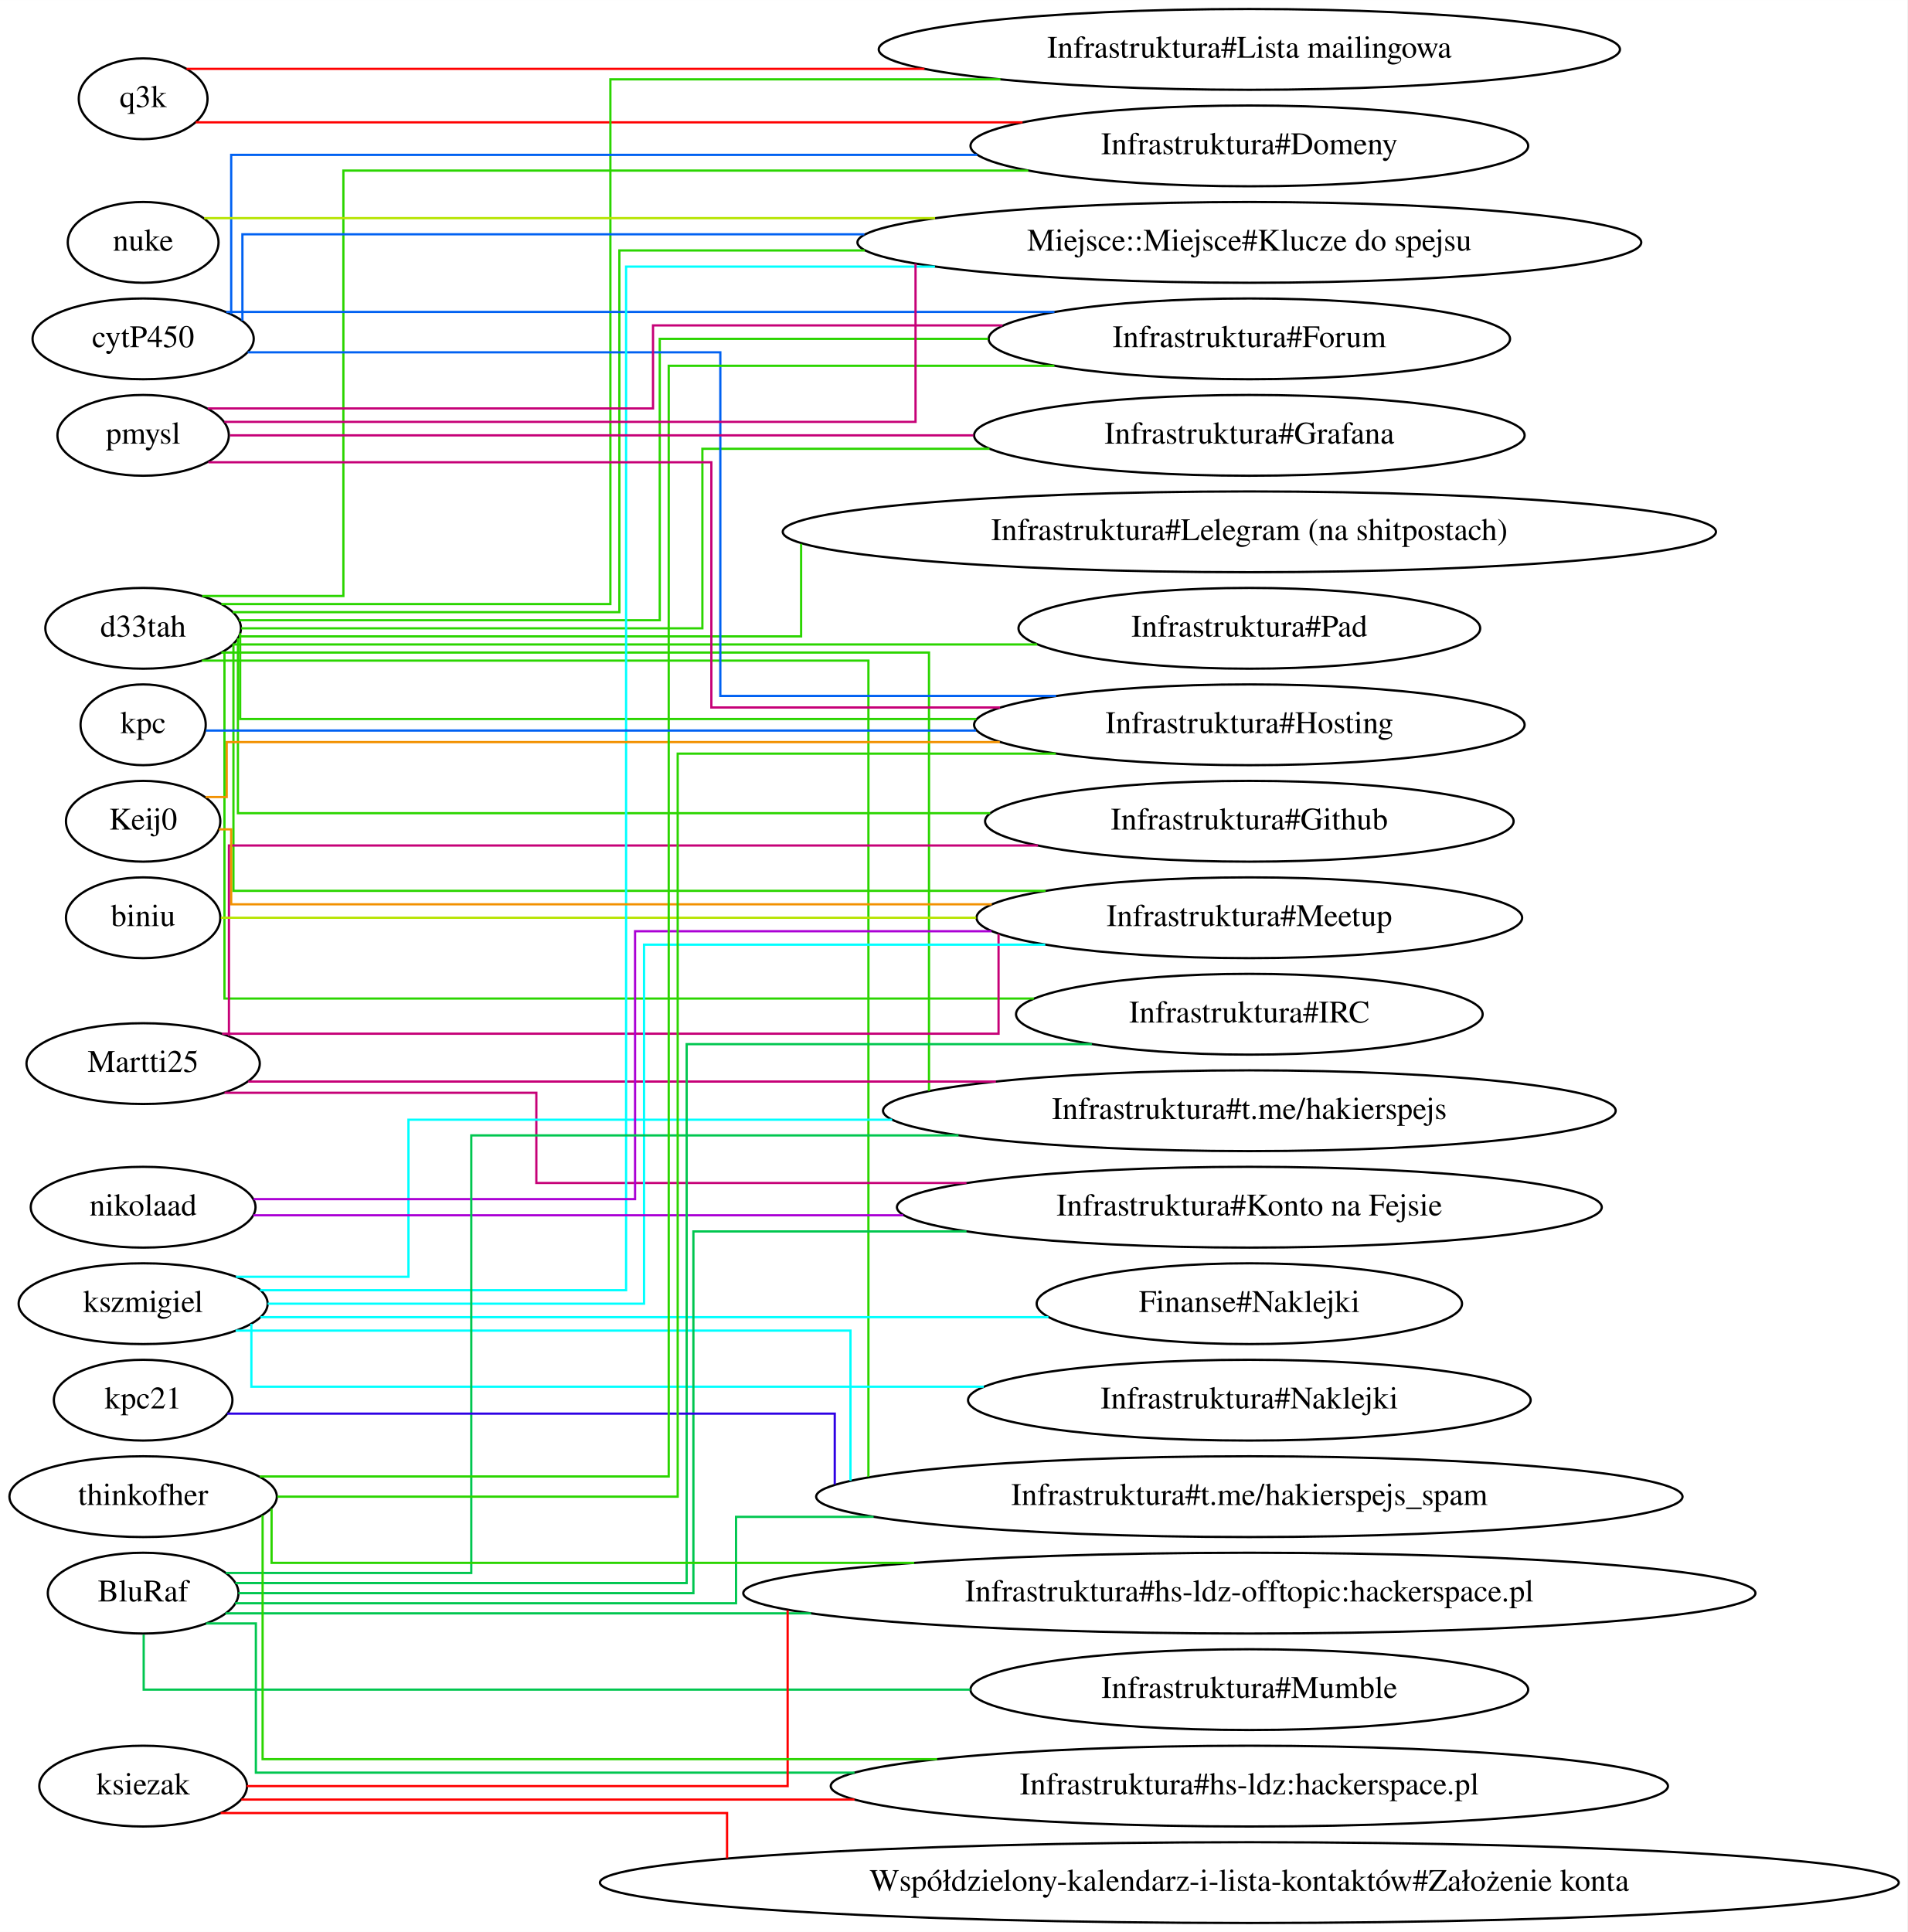
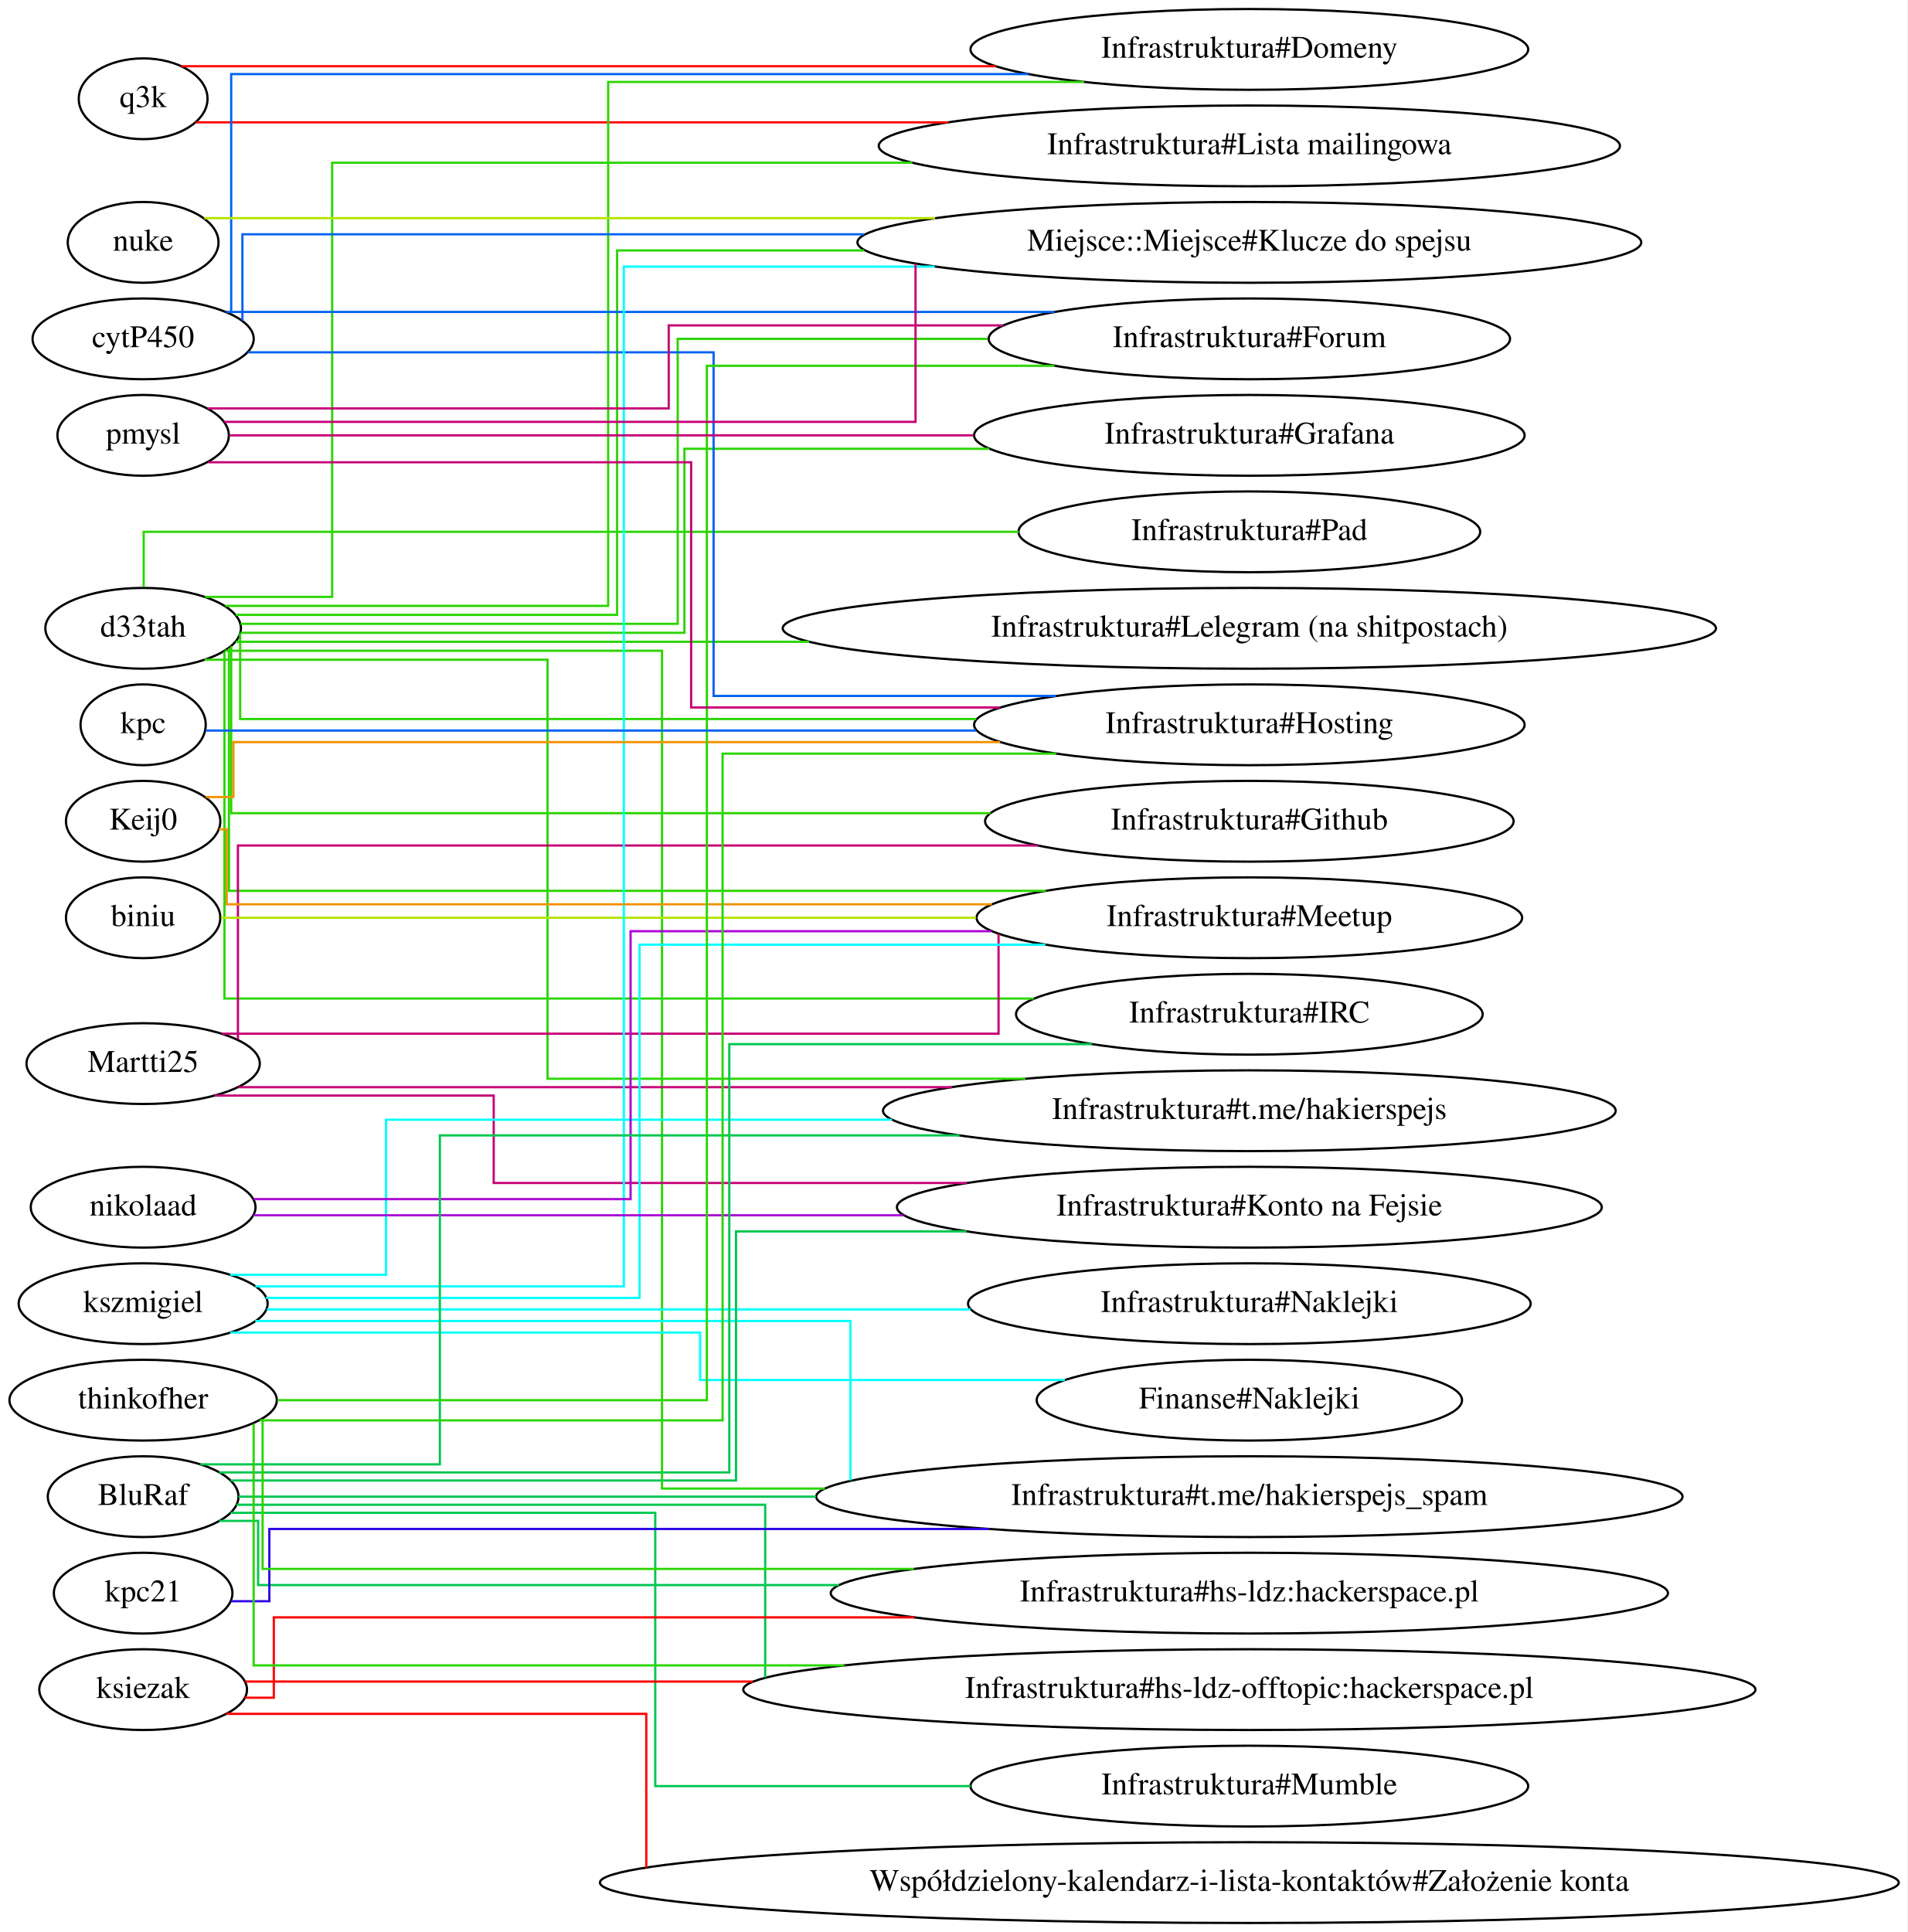
<svg xmlns="http://www.w3.org/2000/svg" width="850pt" height="861pt" viewBox="0.00 0.00 850.04 861.00">
  <g id="graph0" class="graph" transform="scale(1 1) rotate(0) translate(4 857)">
    <polygon fill="#ffffff" stroke="transparent" points="-4,4 -4,-857 846.038,-857 846.038,4 -4,4" />
    <g id="node1" class="node">
      <ellipse fill="none" stroke="#000000" cx="59.795" cy="-813" rx="28.695" ry="18" />
      <text text-anchor="middle" x="59.795" y="-809.3" font-family="Times,serif" font-size="14.00" fill="#000000">q3k</text>
    </g>
    <g id="node2" class="node">
-       <ellipse fill="none" stroke="#000000" cx="552.814" cy="-835" rx="165.171" ry="18" />
-       <text text-anchor="middle" x="552.814" y="-831.3" font-family="Times,serif" font-size="14.00" fill="#000000">Infrastruktura#Lista mailingowa</text>
+       <ellipse fill="none" stroke="#000000" cx="552.814" cy="-835" rx="124.278" ry="18" />
+       <text text-anchor="middle" x="552.814" y="-831.3" font-family="Times,serif" font-size="14.00" fill="#000000">Infrastruktura#Domeny</text>
    </g>
    <g id="edge1" class="edge">
-       <path fill="none" stroke="#ff0000" d="M79.122,-826.333C133.154,-826.333 289.575,-826.333 408.012,-826.333" />
+       <path fill="none" stroke="#ff0000" d="M76.766,-827.5C133.192,-827.5 317.839,-827.5 439.891,-827.5" />
    </g>
    <g id="node3" class="node">
-       <ellipse fill="none" stroke="#000000" cx="552.814" cy="-792" rx="124.278" ry="18" />
-       <text text-anchor="middle" x="552.814" y="-788.3" font-family="Times,serif" font-size="14.00" fill="#000000">Infrastruktura#Domeny</text>
+       <ellipse fill="none" stroke="#000000" cx="552.814" cy="-792" rx="165.171" ry="18" />
+       <text text-anchor="middle" x="552.814" y="-788.3" font-family="Times,serif" font-size="14.00" fill="#000000">Infrastruktura#Lista mailingowa</text>
    </g>
    <g id="edge2" class="edge">
-       <path fill="none" stroke="#ff0000" d="M83.242,-802.5C148.354,-802.5 334.301,-802.5 451.726,-802.5" />
+       <path fill="none" stroke="#ff0000" d="M83.242,-802.5C142.518,-802.5 301.936,-802.5 418.633,-802.5" />
    </g>
    <g id="node4" class="node">
      <ellipse fill="none" stroke="#000000" cx="59.795" cy="-577" rx="43.592" ry="18" />
      <text text-anchor="middle" x="59.795" y="-573.3" font-family="Times,serif" font-size="14.00" fill="#000000">d33tah</text>
    </g>
    <g id="edge8" class="edge">
-       <path fill="none" stroke="#2bd500" d="M94.65,-587.8C153.932,-587.8 268.038,-587.8 268.038,-587.8 268.038,-587.8 268.038,-821.667 268.038,-821.667 268.038,-821.667 361.936,-821.667 441.897,-821.667" />
+       <path fill="none" stroke="#2bd500" d="M96.369,-587C155.864,-587 267.038,-587 267.038,-587 267.038,-587 267.038,-820.5 267.038,-820.5 267.038,-820.5 394.546,-820.5 479.219,-820.5" />
+     </g>
+     <g id="edge13" class="edge">
+       <path fill="none" stroke="#2bd500" d="M87.379,-591C111.948,-591 144.038,-591 144.038,-591 144.038,-591 144.038,-784.5 144.038,-784.5 144.038,-784.5 286.022,-784.5 402.632,-784.5" />
+     </g>
+     <g id="node5" class="node">
+       <ellipse fill="none" stroke="#000000" cx="552.814" cy="-663" rx="122.678" ry="18" />
+       <text text-anchor="middle" x="552.814" y="-659.3" font-family="Times,serif" font-size="14.00" fill="#000000">Infrastruktura#Grafana</text>
+     </g>
+     <g id="edge3" class="edge">
+       <path fill="none" stroke="#2bd500" d="M103.203,-575C172.658,-575 301.038,-575 301.038,-575 301.038,-575 301.038,-657 301.038,-657 301.038,-657 370.796,-657 436.875,-657" />
+     </g>
+     <g id="node6" class="node">
+       <ellipse fill="none" stroke="#000000" cx="552.814" cy="-448" rx="121.578" ry="18" />
+       <text text-anchor="middle" x="552.814" y="-444.3" font-family="Times,serif" font-size="14.00" fill="#000000">Infrastruktura#Meetup</text>
    </g>
    <g id="edge4" class="edge">
-       <path fill="none" stroke="#2bd500" d="M86.088,-591.4C112.412,-591.4 149.038,-591.4 149.038,-591.4 149.038,-591.4 149.038,-781 149.038,-781 149.038,-781 334.769,-781 454.297,-781" />
-     </g>
-     <g id="node5" class="node">
+       <path fill="none" stroke="#2bd500" d="M98.038,-568.206C98.038,-540.996 98.038,-460 98.038,-460 98.038,-460 329.478,-460 462.149,-460" />
+     </g>
+     <g id="node7" class="node">
+       <ellipse fill="none" stroke="#000000" cx="552.814" cy="-620" rx="102.882" ry="18" />
+       <text text-anchor="middle" x="552.814" y="-616.3" font-family="Times,serif" font-size="14.00" fill="#000000">Infrastruktura#Pad</text>
+     </g>
+     <g id="edge5" class="edge">
+       <path fill="none" stroke="#2bd500" d="M60.038,-595.485C60.038,-607.14 60.038,-620 60.038,-620 60.038,-620 305.693,-620 450.112,-620" />
+     </g>
+     <g id="node8" class="node">
+       <ellipse fill="none" stroke="#000000" cx="552.814" cy="-706" rx="116.18" ry="18" />
+       <text text-anchor="middle" x="552.814" y="-702.3" font-family="Times,serif" font-size="14.00" fill="#000000">Infrastruktura#Forum</text>
+     </g>
+     <g id="edge6" class="edge">
+       <path fill="none" stroke="#2bd500" d="M103.215,-579C171.933,-579 298.038,-579 298.038,-579 298.038,-579 298.038,-706 298.038,-706 298.038,-706 369.152,-706 436.237,-706" />
+     </g>
+     <g id="node9" class="node">
+       <ellipse fill="none" stroke="#000000" cx="552.814" cy="-362" rx="163.271" ry="18" />
+       <text text-anchor="middle" x="552.814" y="-358.3" font-family="Times,serif" font-size="14.00" fill="#000000">Infrastruktura#t.me/hakierspejs</text>
+     </g>
+     <g id="edge7" class="edge">
+       <path fill="none" stroke="#2bd500" d="M87.17,-563C137.592,-563 240.038,-563 240.038,-563 240.038,-563 240.038,-376.25 240.038,-376.25 240.038,-376.25 361.454,-376.25 452.99,-376.25" />
+     </g>
+     <g id="node10" class="node">
+       <ellipse fill="none" stroke="#000000" cx="552.814" cy="-577" rx="207.963" ry="18" />
+       <text text-anchor="middle" x="552.814" y="-573.3" font-family="Times,serif" font-size="14.00" fill="#000000">Infrastruktura#Lelegram (na shitpostach)</text>
+     </g>
+     <g id="edge9" class="edge">
+       <path fill="none" stroke="#2bd500" d="M100.981,-571C157.276,-571 262.067,-571 356.566,-571" />
+     </g>
+     <g id="node11" class="node">
      <ellipse fill="none" stroke="#000000" cx="552.814" cy="-749" rx="174.669" ry="18" />
      <text text-anchor="middle" x="552.814" y="-745.3" font-family="Times,serif" font-size="14.00" fill="#000000">Miejsce::Miejsce#Klucze do spejsu</text>
    </g>
-     <g id="edge3" class="edge">
-       <path fill="none" stroke="#2bd500" d="M99.716,-584.2C161.198,-584.2 272.038,-584.2 272.038,-584.2 272.038,-584.2 272.038,-745.4 272.038,-745.4 272.038,-745.4 322.94,-745.4 381.397,-745.4" />
-     </g>
-     <g id="node6" class="node">
-       <ellipse fill="none" stroke="#000000" cx="552.814" cy="-620" rx="207.963" ry="18" />
-       <text text-anchor="middle" x="552.814" y="-616.3" font-family="Times,serif" font-size="14.00" fill="#000000">Infrastruktura#Lelegram (na shitpostach)</text>
-     </g>
-     <g id="edge5" class="edge">
-       <path fill="none" stroke="#2bd500" d="M102.749,-573.4C184.2,-573.4 353.038,-573.4 353.038,-573.4 353.038,-573.4 353.038,-602.414 353.038,-614.654" />
-     </g>
-     <g id="node7" class="node">
+     <g id="edge10" class="edge">
+       <path fill="none" stroke="#2bd500" d="M101.026,-583C162.502,-583 271.038,-583 271.038,-583 271.038,-583 271.038,-745.4 271.038,-745.4 271.038,-745.4 322.356,-745.4 381.19,-745.4" />
+     </g>
+     <g id="node12" class="node">
      <ellipse fill="none" stroke="#000000" cx="552.814" cy="-491" rx="117.779" ry="18" />
      <text text-anchor="middle" x="552.814" y="-487.3" font-family="Times,serif" font-size="14.00" fill="#000000">Infrastruktura#Github</text>
    </g>
-     <g id="edge6" class="edge">
-       <path fill="none" stroke="#2bd500" d="M102.038,-572.57C102.038,-555.455 102.038,-494.6 102.038,-494.6 102.038,-494.6 303.755,-494.6 437.313,-494.6" />
-     </g>
-     <g id="node8" class="node">
-       <ellipse fill="none" stroke="#000000" cx="552.814" cy="-534" rx="122.678" ry="18" />
-       <text text-anchor="middle" x="552.814" y="-530.3" font-family="Times,serif" font-size="14.00" fill="#000000">Infrastruktura#Hosting</text>
-     </g>
-     <g id="edge7" class="edge">
-       <path fill="none" stroke="#2bd500" d="M103.038,-574.826C103.038,-566.429 103.038,-536.571 103.038,-536.571 103.038,-536.571 297.895,-536.571 431.098,-536.571" />
-     </g>
-     <g id="node9" class="node">
-       <ellipse fill="none" stroke="#000000" cx="552.814" cy="-577" rx="102.882" ry="18" />
-       <text text-anchor="middle" x="552.814" y="-573.3" font-family="Times,serif" font-size="14.00" fill="#000000">Infrastruktura#Pad</text>
-     </g>
-     <g id="edge9" class="edge">
-       <path fill="none" stroke="#2bd500" d="M99.723,-569.8C177.206,-569.8 349.847,-569.8 458.24,-569.8" />
-     </g>
-     <g id="node10" class="node">
-       <ellipse fill="none" stroke="#000000" cx="552.814" cy="-405" rx="103.981" ry="18" />
-       <text text-anchor="middle" x="552.814" y="-401.3" font-family="Times,serif" font-size="14.00" fill="#000000">Infrastruktura#IRC</text>
-     </g>
-     <g id="edge10" class="edge">
-       <path fill="none" stroke="#2bd500" d="M96.038,-566.678C96.038,-530.556 96.038,-412 96.038,-412 96.038,-412 322.803,-412 456.78,-412" />
-     </g>
-     <g id="node11" class="node">
-       <ellipse fill="none" stroke="#000000" cx="552.814" cy="-706" rx="116.18" ry="18" />
-       <text text-anchor="middle" x="552.814" y="-702.3" font-family="Times,serif" font-size="14.00" fill="#000000">Infrastruktura#Forum</text>
-     </g>
    <g id="edge11" class="edge">
-       <path fill="none" stroke="#2bd500" d="M102.562,-580.6C169.147,-580.6 290.038,-580.6 290.038,-580.6 290.038,-580.6 290.038,-706 290.038,-706 290.038,-706 366.121,-706 436.409,-706" />
-     </g>
-     <g id="node12" class="node">
-       <ellipse fill="none" stroke="#000000" cx="552.814" cy="-362" rx="163.271" ry="18" />
-       <text text-anchor="middle" x="552.814" y="-358.3" font-family="Times,serif" font-size="14.00" fill="#000000">Infrastruktura#t.me/hakierspejs</text>
-     </g>
-     <g id="edge12" class="edge">
-       <path fill="none" stroke="#2bd500" d="M94.658,-566.2C183.248,-566.2 410.038,-566.2 410.038,-566.2 410.038,-566.2 410.038,-409.859 410.038,-370.774" />
+       <path fill="none" stroke="#2bd500" d="M99.038,-569.099C99.038,-548.475 99.038,-494.6 99.038,-494.6 99.038,-494.6 302.987,-494.6 437.427,-494.6" />
    </g>
    <g id="node13" class="node">
      <ellipse fill="none" stroke="#000000" cx="552.814" cy="-190" rx="193.066" ry="18" />
      <text text-anchor="middle" x="552.814" y="-186.3" font-family="Times,serif" font-size="14.00" fill="#000000">Infrastruktura#t.me/hakierspejs_spam</text>
    </g>
-     <g id="edge13" class="edge">
-       <path fill="none" stroke="#2bd500" d="M85.973,-562.6C162.926,-562.6 383.038,-562.6 383.038,-562.6 383.038,-562.6 383.038,-255.267 383.038,-198.843" />
+     <g id="edge12" class="edge">
+       <path fill="none" stroke="#2bd500" d="M96.181,-567C161.302,-567 291.038,-567 291.038,-567 291.038,-567 291.038,-193.6 291.038,-193.6 291.038,-193.6 322.5,-193.6 363.61,-193.6" />
    </g>
    <g id="node14" class="node">
-       <ellipse fill="none" stroke="#000000" cx="552.814" cy="-448" rx="121.578" ry="18" />
-       <text text-anchor="middle" x="552.814" y="-444.3" font-family="Times,serif" font-size="14.00" fill="#000000">Infrastruktura#Meetup</text>
+       <ellipse fill="none" stroke="#000000" cx="552.814" cy="-534" rx="122.678" ry="18" />
+       <text text-anchor="middle" x="552.814" y="-530.3" font-family="Times,serif" font-size="14.00" fill="#000000">Infrastruktura#Hosting</text>
    </g>
    <g id="edge14" class="edge">
-       <path fill="none" stroke="#2bd500" d="M100.038,-570.032C100.038,-544.844 100.038,-460 100.038,-460 100.038,-460 329.829,-460 462.004,-460" />
+       <path fill="none" stroke="#2bd500" d="M103.038,-574.826C103.038,-566.429 103.038,-536.571 103.038,-536.571 103.038,-536.571 297.895,-536.571 431.098,-536.571" />
    </g>
    <g id="node15" class="node">
-       <ellipse fill="none" stroke="#000000" cx="552.814" cy="-663" rx="122.678" ry="18" />
-       <text text-anchor="middle" x="552.814" y="-659.3" font-family="Times,serif" font-size="14.00" fill="#000000">Infrastruktura#Grafana</text>
+       <ellipse fill="none" stroke="#000000" cx="552.814" cy="-405" rx="103.981" ry="18" />
+       <text text-anchor="middle" x="552.814" y="-401.3" font-family="Times,serif" font-size="14.00" fill="#000000">Infrastruktura#IRC</text>
    </g>
    <g id="edge15" class="edge">
-       <path fill="none" stroke="#2bd500" d="M103.495,-577C174.977,-577 309.038,-577 309.038,-577 309.038,-577 309.038,-657 309.038,-657 309.038,-657 374.096,-657 436.994,-657" />
+       <path fill="none" stroke="#2bd500" d="M96.038,-566.678C96.038,-530.556 96.038,-412 96.038,-412 96.038,-412 322.803,-412 456.78,-412" />
    </g>
    <g id="node16" class="node">
      <ellipse fill="none" stroke="#000000" cx="59.795" cy="-706" rx="49.291" ry="18" />
      <text text-anchor="middle" x="59.795" y="-702.3" font-family="Times,serif" font-size="14.00" fill="#000000">cytP450</text>
    </g>
    <g id="edge17" class="edge">
-       <path fill="none" stroke="#0061f2" d="M99.038,-717.059C99.038,-739.441 99.038,-788 99.038,-788 99.038,-788 297.089,-788 431.508,-788" />
+       <path fill="none" stroke="#0061f2" d="M99.038,-717.314C99.038,-746.849 99.038,-824 99.038,-824 99.038,-824 320.892,-824 454.351,-824" />
    </g>
    <g id="edge16" class="edge">
+       <path fill="none" stroke="#0061f2" d="M96.851,-718C174.67,-718 356.895,-718 465.955,-718" />
+     </g>
+     <g id="edge18" class="edge">
      <path fill="none" stroke="#0061f2" d="M104.038,-714.117C104.038,-727.468 104.038,-752.6 104.038,-752.6 104.038,-752.6 254.539,-752.6 381.23,-752.6" />
    </g>
    <g id="edge19" class="edge">
-       <path fill="none" stroke="#0061f2" d="M106.379,-700C180.51,-700 317.038,-700 317.038,-700 317.038,-700 317.038,-546.857 317.038,-546.857 317.038,-546.857 399.34,-546.857 466.692,-546.857" />
-     </g>
-     <g id="edge18" class="edge">
-       <path fill="none" stroke="#0061f2" d="M96.851,-718C174.67,-718 356.895,-718 465.955,-718" />
+       <path fill="none" stroke="#0061f2" d="M106.427,-700C179.825,-700 314.038,-700 314.038,-700 314.038,-700 314.038,-546.857 314.038,-546.857 314.038,-546.857 398.216,-546.857 466.61,-546.857" />
    </g>
    <g id="node17" class="node">
      <ellipse fill="none" stroke="#000000" cx="59.795" cy="-383" rx="51.991" ry="18" />
      <text text-anchor="middle" x="59.795" y="-379.3" font-family="Times,serif" font-size="14.00" fill="#000000">Martti25</text>
    </g>
-     <g id="edge23" class="edge">
-       <path fill="none" stroke="#c60077" d="M98.038,-395.31C98.038,-421.466 98.038,-480.2 98.038,-480.2 98.038,-480.2 325.377,-480.2 458.584,-480.2" />
-     </g>
-     <g id="edge20" class="edge">
-       <path fill="none" stroke="#c60077" d="M106.621,-375C182.516,-375 334.497,-375 439.856,-375" />
-     </g>
    <g id="edge21" class="edge">
      <path fill="none" stroke="#c60077" d="M94.978,-396.333C189.358,-396.333 441.038,-396.333 441.038,-396.333 441.038,-396.333 441.038,-426.619 441.038,-440.816" />
+     </g>
+     <g id="edge20" class="edge">
+       <path fill="none" stroke="#c60077" d="M102.256,-372.5C172.152,-372.5 314.258,-372.5 420.287,-372.5" />
+     </g>
+     <g id="edge22" class="edge">
+       <path fill="none" stroke="#c60077" d="M102.038,-393.774C102.038,-419.081 102.038,-480.2 102.038,-480.2 102.038,-480.2 326.445,-480.2 458.591,-480.2" />
    </g>
    <g id="node18" class="node">
      <ellipse fill="none" stroke="#000000" cx="552.814" cy="-319" rx="157.072" ry="18" />
      <text text-anchor="middle" x="552.814" y="-315.3" font-family="Times,serif" font-size="14.00" fill="#000000">Infrastruktura#Konto na Fejsie</text>
    </g>
-     <g id="edge22" class="edge">
-       <path fill="none" stroke="#c60077" d="M96.105,-370C147.435,-370 235.038,-370 235.038,-370 235.038,-370 235.038,-329.8 235.038,-329.8 235.038,-329.8 338.043,-329.8 426.764,-329.8" />
+     <g id="edge23" class="edge">
+       <path fill="none" stroke="#c60077" d="M91.79,-368.75C137.501,-368.75 216.038,-368.75 216.038,-368.75 216.038,-368.75 216.038,-329.8 216.038,-329.8 216.038,-329.8 331.276,-329.8 426.932,-329.8" />
    </g>
    <g id="node19" class="node">
      <ellipse fill="none" stroke="#000000" cx="59.795" cy="-448" rx="34.394" ry="18" />
      <text text-anchor="middle" x="59.795" y="-444.3" font-family="Times,serif" font-size="14.00" fill="#000000">biniu</text>
    </g>
    <g id="edge24" class="edge">
      <path fill="none" stroke="#b6e400" d="M94.463,-448C163.286,-448 320.086,-448 431.067,-448" />
    </g>
    <g id="node20" class="node">
      <ellipse fill="none" stroke="#000000" cx="59.795" cy="-276" rx="55.491" ry="18" />
      <text text-anchor="middle" x="59.795" y="-272.3" font-family="Times,serif" font-size="14.00" fill="#000000">kszmigiel</text>
    </g>
    <g id="edge25" class="edge">
-       <path fill="none" stroke="#00ffff" d="M111.899,-282C175.601,-282 275.038,-282 275.038,-282 275.038,-282 275.038,-738.2 275.038,-738.2 275.038,-738.2 343.671,-738.2 412.705,-738.2" />
+       <path fill="none" stroke="#00ffff" d="M114.484,-278.571C180.001,-278.571 281.038,-278.571 281.038,-278.571 281.038,-278.571 281.038,-436 281.038,-436 281.038,-436 382.931,-436 461.938,-436" />
+     </g>
+     <g id="edge26" class="edge">
+       <path fill="none" stroke="#00ffff" d="M98.567,-288.857C129.627,-288.857 168.038,-288.857 168.038,-288.857 168.038,-288.857 168.038,-358 168.038,-358 168.038,-358 287.679,-358 393.533,-358" />
+     </g>
+     <g id="edge27" class="edge">
+       <path fill="none" stroke="#00ffff" d="M109.755,-283.714C173.062,-283.714 274.038,-283.714 274.038,-283.714 274.038,-283.714 274.038,-738.2 274.038,-738.2 274.038,-738.2 343.189,-738.2 412.609,-738.2" />
    </g>
    <g id="edge28" class="edge">
-       <path fill="none" stroke="#00ffff" d="M101.15,-288C135.249,-288 178.038,-288 178.038,-288 178.038,-288 178.038,-358 178.038,-358 178.038,-358 291.529,-358 393.603,-358" />
+       <path fill="none" stroke="#00ffff" d="M109.746,-268.286C198.636,-268.286 375.038,-268.286 375.038,-268.286 375.038,-268.286 375.038,-216.605 375.038,-197.225" />
+     </g>
+     <g id="node21" class="node">
+       <ellipse fill="none" stroke="#000000" cx="552.814" cy="-276" rx="125.378" ry="18" />
+       <text text-anchor="middle" x="552.814" y="-272.3" font-family="Times,serif" font-size="14.00" fill="#000000">Infrastruktura#Naklejki</text>
    </g>
    <g id="edge29" class="edge">
-       <path fill="none" stroke="#00ffff" d="M101.007,-264C186.458,-264 375.038,-264 375.038,-264 375.038,-264 375.038,-215.617 375.038,-197.095" />
+       <path fill="none" stroke="#00ffff" d="M114.915,-273.429C190.297,-273.429 327.681,-273.429 428.529,-273.429" />
+     </g>
+     <g id="node22" class="node">
+       <ellipse fill="none" stroke="#000000" cx="552.814" cy="-233" rx="94.783" ry="18" />
+       <text text-anchor="middle" x="552.814" y="-229.3" font-family="Times,serif" font-size="14.00" fill="#000000">Finanse#Naklejki</text>
    </g>
    <g id="edge30" class="edge">
-       <path fill="none" stroke="#00ffff" d="M115.265,-276C181.382,-276 283.038,-276 283.038,-276 283.038,-276 283.038,-436 283.038,-436 283.038,-436 383.537,-436 461.856,-436" />
-     </g>
-     <g id="node21" class="node">
-       <ellipse fill="none" stroke="#000000" cx="552.814" cy="-276" rx="94.783" ry="18" />
-       <text text-anchor="middle" x="552.814" y="-272.3" font-family="Times,serif" font-size="14.00" fill="#000000">Finanse#Naklejki</text>
-     </g>
-     <g id="edge26" class="edge">
-       <path fill="none" stroke="#00ffff" d="M112.09,-270C195.729,-270 360.604,-270 463.274,-270" />
-     </g>
-     <g id="node22" class="node">
-       <ellipse fill="none" stroke="#000000" cx="552.814" cy="-233" rx="125.378" ry="18" />
-       <text text-anchor="middle" x="552.814" y="-229.3" font-family="Times,serif" font-size="14.00" fill="#000000">Infrastruktura#Naklejki</text>
-     </g>
-     <g id="edge27" class="edge">
-       <path fill="none" stroke="#00ffff" d="M108.038,-267.043C108.038,-256.093 108.038,-239 108.038,-239 108.038,-239 302.735,-239 434.498,-239" />
+       <path fill="none" stroke="#00ffff" d="M98.583,-263.143C168.401,-263.143 308.038,-263.143 308.038,-263.143 308.038,-263.143 308.038,-242 308.038,-242 308.038,-242 399.516,-242 470.626,-242" />
    </g>
    <g id="node23" class="node">
      <ellipse fill="none" stroke="#000000" cx="59.795" cy="-319" rx="50.091" ry="18" />
      <text text-anchor="middle" x="59.795" y="-315.3" font-family="Times,serif" font-size="14.00" fill="#000000">nikolaad</text>
    </g>
    <g id="edge31" class="edge">
-       <path fill="none" stroke="#ab00d5" d="M108.997,-322.6C173.637,-322.6 279.038,-322.6 279.038,-322.6 279.038,-322.6 279.038,-442 279.038,-442 279.038,-442 362.976,-442 437.898,-442" />
+       <path fill="none" stroke="#ab00d5" d="M109.091,-322.6C173.186,-322.6 277.038,-322.6 277.038,-322.6 277.038,-322.6 277.038,-442 277.038,-442 277.038,-442 362.187,-442 437.857,-442" />
    </g>
    <g id="edge32" class="edge">
      <path fill="none" stroke="#ab00d5" d="M108.87,-315.4C175.849,-315.4 298.95,-315.4 398.563,-315.4" />
    </g>
    <g id="node24" class="node">
      <ellipse fill="none" stroke="#000000" cx="59.795" cy="-491" rx="34.394" ry="18" />
      <text text-anchor="middle" x="59.795" y="-487.3" font-family="Times,serif" font-size="14.00" fill="#000000">Keij0</text>
    </g>
+     <g id="edge33" class="edge">
+       <path fill="none" stroke="#f29100" d="M93.601,-487.4C95.729,-487.4 97.038,-487.4 97.038,-487.4 97.038,-487.4 97.038,-454 97.038,-454 97.038,-454 303.082,-454 438.096,-454" />
+     </g>
    <g id="edge34" class="edge">
-       <path fill="none" stroke="#f29100" d="M87.64,-501.8C93.028,-501.8 97.038,-501.8 97.038,-501.8 97.038,-501.8 97.038,-526.286 97.038,-526.286 97.038,-526.286 306.688,-526.286 441.61,-526.286" />
-     </g>
-     <g id="edge33" class="edge">
-       <path fill="none" stroke="#f29100" d="M93.581,-487.4C96.882,-487.4 99.038,-487.4 99.038,-487.4 99.038,-487.4 99.038,-454 99.038,-454 99.038,-454 303.582,-454 438.014,-454" />
+       <path fill="none" stroke="#f29100" d="M87.745,-501.8C94.612,-501.8 100.038,-501.8 100.038,-501.8 100.038,-501.8 100.038,-526.286 100.038,-526.286 100.038,-526.286 307.709,-526.286 441.762,-526.286" />
    </g>
    <g id="node25" class="node">
-       <ellipse fill="none" stroke="#000000" cx="59.795" cy="-147" rx="42.494" ry="18" />
-       <text text-anchor="middle" x="59.795" y="-143.3" font-family="Times,serif" font-size="14.00" fill="#000000">BluRaf</text>
+       <ellipse fill="none" stroke="#000000" cx="59.795" cy="-190" rx="42.494" ry="18" />
+       <text text-anchor="middle" x="59.795" y="-186.3" font-family="Times,serif" font-size="14.00" fill="#000000">BluRaf</text>
+     </g>
+     <g id="edge37" class="edge">
+       <path fill="none" stroke="#00c64f" d="M85.293,-204.4C123.721,-204.4 192.038,-204.4 192.038,-204.4 192.038,-204.4 192.038,-351 192.038,-351 192.038,-351 320.064,-351 423.584,-351" />
+     </g>
+     <g id="edge39" class="edge">
+       <path fill="none" stroke="#00c64f" d="M102.256,-190C159.481,-190 265.107,-190 359.71,-190" />
+     </g>
+     <g id="edge41" class="edge">
+       <path fill="none" stroke="#00c64f" d="M93.68,-200.8C164.366,-200.8 321.038,-200.8 321.038,-200.8 321.038,-200.8 321.038,-391.667 321.038,-391.667 321.038,-391.667 414.427,-391.667 482.644,-391.667" />
+     </g>
+     <g id="edge40" class="edge">
+       <path fill="none" stroke="#00c64f" d="M98.785,-197.2C172.288,-197.2 324.038,-197.2 324.038,-197.2 324.038,-197.2 324.038,-308.2 324.038,-308.2 324.038,-308.2 373.68,-308.2 426.715,-308.2" />
+     </g>
+     <g id="node26" class="node">
+       <ellipse fill="none" stroke="#000000" cx="552.814" cy="-147" rx="186.567" ry="18" />
+       <text text-anchor="middle" x="552.814" y="-143.3" font-family="Times,serif" font-size="14.00" fill="#000000">Infrastruktura#hs-ldz:hackerspace.pl</text>
+     </g>
+     <g id="edge35" class="edge">
+       <path fill="none" stroke="#00c64f" d="M93.689,-179.2C103.219,-179.2 111.038,-179.2 111.038,-179.2 111.038,-179.2 111.038,-150.6 111.038,-150.6 111.038,-150.6 248.402,-150.6 369.938,-150.6" />
+     </g>
+     <g id="node27" class="node">
+       <ellipse fill="none" stroke="#000000" cx="552.814" cy="-104" rx="225.56" ry="18" />
+       <text text-anchor="middle" x="552.814" y="-100.3" font-family="Times,serif" font-size="14.00" fill="#000000">Infrastruktura#hs-ldz-offtopic:hackerspace.pl</text>
+     </g>
+     <g id="edge36" class="edge">
+       <path fill="none" stroke="#00c64f" d="M101.301,-186.4C178.642,-186.4 337.038,-186.4 337.038,-186.4 337.038,-186.4 337.038,-127.738 337.038,-109.406" />
+     </g>
+     <g id="node28" class="node">
+       <ellipse fill="none" stroke="#000000" cx="552.814" cy="-61" rx="124.278" ry="18" />
+       <text text-anchor="middle" x="552.814" y="-57.3" font-family="Times,serif" font-size="14.00" fill="#000000">Infrastruktura#Mumble</text>
    </g>
    <g id="edge38" class="edge">
-       <path fill="none" stroke="#00c64f" d="M100.888,-151.5C170.001,-151.5 302.038,-151.5 302.038,-151.5 302.038,-151.5 302.038,-391.667 302.038,-391.667 302.038,-391.667 408.437,-391.667 482.625,-391.667" />
-     </g>
-     <g id="edge39" class="edge">
-       <path fill="none" stroke="#00c64f" d="M96.698,-156C140.022,-156 206.038,-156 206.038,-156 206.038,-156 206.038,-351 206.038,-351 206.038,-351 324.697,-351 423.194,-351" />
-     </g>
-     <g id="edge40" class="edge">
-       <path fill="none" stroke="#00c64f" d="M100.793,-142.5C175.014,-142.5 324.038,-142.5 324.038,-142.5 324.038,-142.5 324.038,-181 324.038,-181 324.038,-181 350.46,-181 385.346,-181" />
-     </g>
-     <g id="edge35" class="edge">
-       <path fill="none" stroke="#00c64f" d="M102.233,-147C172.425,-147 305.038,-147 305.038,-147 305.038,-147 305.038,-308.2 305.038,-308.2 305.038,-308.2 365.539,-308.2 426.748,-308.2" />
-     </g>
-     <g id="node26" class="node">
-       <ellipse fill="none" stroke="#000000" cx="552.814" cy="-61" rx="186.567" ry="18" />
-       <text text-anchor="middle" x="552.814" y="-57.3" font-family="Times,serif" font-size="14.00" fill="#000000">Infrastruktura#hs-ldz:hackerspace.pl</text>
-     </g>
-     <g id="edge36" class="edge">
-       <path fill="none" stroke="#00c64f" d="M87.854,-133.5C99.363,-133.5 110.038,-133.5 110.038,-133.5 110.038,-133.5 110.038,-67 110.038,-67 110.038,-67 253.315,-67 376.863,-67" />
-     </g>
-     <g id="node27" class="node">
-       <ellipse fill="none" stroke="#000000" cx="552.814" cy="-104" rx="124.278" ry="18" />
-       <text text-anchor="middle" x="552.814" y="-100.3" font-family="Times,serif" font-size="14.00" fill="#000000">Infrastruktura#Mumble</text>
-     </g>
-     <g id="edge37" class="edge">
-       <path fill="none" stroke="#00c64f" d="M60.038,-128.515C60.038,-116.86 60.038,-104 60.038,-104 60.038,-104 282.485,-104 428.466,-104" />
-     </g>
-     <g id="node28" class="node">
-       <ellipse fill="none" stroke="#000000" cx="552.814" cy="-147" rx="225.56" ry="18" />
-       <text text-anchor="middle" x="552.814" y="-143.3" font-family="Times,serif" font-size="14.00" fill="#000000">Infrastruktura#hs-ldz-offtopic:hackerspace.pl</text>
-     </g>
-     <g id="edge41" class="edge">
-       <path fill="none" stroke="#00c64f" d="M96.448,-138C151.681,-138 260.155,-138 357.491,-138" />
+       <path fill="none" stroke="#00c64f" d="M98.772,-182.8C163.961,-182.8 288.038,-182.8 288.038,-182.8 288.038,-182.8 288.038,-61 288.038,-61 288.038,-61 359.773,-61 428.566,-61" />
    </g>
    <g id="node29" class="node">
-       <ellipse fill="none" stroke="#000000" cx="59.795" cy="-233" rx="39.794" ry="18" />
-       <text text-anchor="middle" x="59.795" y="-229.3" font-family="Times,serif" font-size="14.00" fill="#000000">kpc21</text>
+       <ellipse fill="none" stroke="#000000" cx="59.795" cy="-147" rx="39.794" ry="18" />
+       <text text-anchor="middle" x="59.795" y="-143.3" font-family="Times,serif" font-size="14.00" fill="#000000">kpc21</text>
    </g>
    <g id="edge42" class="edge">
-       <path fill="none" stroke="#2e00e4" d="M97.283,-227C179.431,-227 368.038,-227 368.038,-227 368.038,-227 368.038,-205.752 368.038,-195.459" />
+       <path fill="none" stroke="#2e00e4" d="M98.858,-143.4C108.455,-143.4 116.038,-143.4 116.038,-143.4 116.038,-143.4 116.038,-175.6 116.038,-175.6 116.038,-175.6 307.516,-175.6 436.913,-175.6" />
    </g>
    <g id="node30" class="node">
-       <ellipse fill="none" stroke="#000000" cx="59.795" cy="-61" rx="46.292" ry="18" />
-       <text text-anchor="middle" x="59.795" y="-57.3" font-family="Times,serif" font-size="14.00" fill="#000000">ksiezak</text>
-     </g>
-     <g id="edge45" class="edge">
-       <path fill="none" stroke="#ff0000" d="M103.547,-55C164.584,-55 278.833,-55 376.84,-55" />
+       <ellipse fill="none" stroke="#000000" cx="59.795" cy="-104" rx="46.292" ry="18" />
+       <text text-anchor="middle" x="59.795" y="-100.3" font-family="Times,serif" font-size="14.00" fill="#000000">ksiezak</text>
+     </g>
+     <g id="edge43" class="edge">
+       <path fill="none" stroke="#ff0000" d="M105.112,-100.4C112.631,-100.4 118.038,-100.4 118.038,-100.4 118.038,-100.4 118.038,-136.2 118.038,-136.2 118.038,-136.2 277.681,-136.2 403.493,-136.2" />
    </g>
    <g id="edge44" class="edge">
-       <path fill="none" stroke="#ff0000" d="M105.945,-61C187.142,-61 347.038,-61 347.038,-61 347.038,-61 347.038,-118.321 347.038,-139.368" />
+       <path fill="none" stroke="#ff0000" d="M105.293,-107.6C157.379,-107.6 246.513,-107.6 331.587,-107.6" />
    </g>
    <g id="node31" class="node">
      <ellipse fill="none" stroke="#000000" cx="552.814" cy="-18" rx="289.449" ry="18" />
      <text text-anchor="middle" x="552.814" y="-14.3" font-family="Times,serif" font-size="14.00" fill="#000000">Współdzielony-kalendarz-i-lista-kontaktów#Założenie konta</text>
    </g>
-     <g id="edge43" class="edge">
-       <path fill="none" stroke="#ff0000" d="M94.353,-49C165.144,-49 320.038,-49 320.038,-49 320.038,-49 320.038,-37.782 320.038,-28.842" />
+     <g id="edge45" class="edge">
+       <path fill="none" stroke="#ff0000" d="M96.824,-93.2C160.515,-93.2 284.038,-93.2 284.038,-93.2 284.038,-93.2 284.038,-43.078 284.038,-24.674" />
    </g>
    <g id="node32" class="node">
-       <ellipse fill="none" stroke="#000000" cx="59.795" cy="-190" rx="59.59" ry="18" />
-       <text text-anchor="middle" x="59.795" y="-186.3" font-family="Times,serif" font-size="14.00" fill="#000000">thinkofher</text>
+       <ellipse fill="none" stroke="#000000" cx="59.795" cy="-233" rx="59.59" ry="18" />
+       <text text-anchor="middle" x="59.795" y="-229.3" font-family="Times,serif" font-size="14.00" fill="#000000">thinkofher</text>
+     </g>
+     <g id="edge48" class="edge">
+       <path fill="none" stroke="#2bd500" d="M119.654,-233C193.967,-233 311.038,-233 311.038,-233 311.038,-233 311.038,-694 311.038,-694 311.038,-694 396.554,-694 465.869,-694" />
    </g>
    <g id="edge49" class="edge">
-       <path fill="none" stroke="#2bd500" d="M119.606,-190C190.178,-190 298.038,-190 298.038,-190 298.038,-190 298.038,-521.143 298.038,-521.143 298.038,-521.143 392.646,-521.143 466.558,-521.143" />
-     </g>
-     <g id="edge48" class="edge">
-       <path fill="none" stroke="#2bd500" d="M111.781,-199C180.791,-199 294.038,-199 294.038,-199 294.038,-199 294.038,-694 294.038,-694 294.038,-694 390.748,-694 465.925,-694" />
+       <path fill="none" stroke="#2bd500" d="M111.743,-224C187.155,-224 318.038,-224 318.038,-224 318.038,-224 318.038,-521.143 318.038,-521.143 318.038,-521.143 399.72,-521.143 466.725,-521.143" />
+     </g>
+     <g id="edge46" class="edge">
+       <path fill="none" stroke="#2bd500" d="M113.038,-224.665C113.038,-205.086 113.038,-157.8 113.038,-157.8 113.038,-157.8 275.82,-157.8 403.312,-157.8" />
    </g>
    <g id="edge47" class="edge">
-       <path fill="none" stroke="#2bd500" d="M113.038,-181.586C113.038,-154.759 113.038,-73 113.038,-73 113.038,-73 284.825,-73 413.666,-73" />
-     </g>
-     <g id="edge46" class="edge">
-       <path fill="none" stroke="#2bd500" d="M117.038,-184.589C117.038,-176.073 117.038,-160.5 117.038,-160.5 117.038,-160.5 277.306,-160.5 403.454,-160.5" />
+       <path fill="none" stroke="#2bd500" d="M109.038,-222.511C109.038,-193.583 109.038,-114.8 109.038,-114.8 109.038,-114.8 249.452,-114.8 372.313,-114.8" />
    </g>
    <g id="node33" class="node">
      <ellipse fill="none" stroke="#000000" cx="59.795" cy="-534" rx="27.895" ry="18" />
      <text text-anchor="middle" x="59.795" y="-530.3" font-family="Times,serif" font-size="14.00" fill="#000000">kpc</text>
    </g>
    <g id="edge50" class="edge">
      <path fill="none" stroke="#0061f2" d="M87.714,-531.429C152.491,-531.429 316.219,-531.429 430.993,-531.429" />
    </g>
    <g id="node34" class="node">
      <ellipse fill="none" stroke="#000000" cx="59.795" cy="-663" rx="38.194" ry="18" />
      <text text-anchor="middle" x="59.795" y="-659.3" font-family="Times,serif" font-size="14.00" fill="#000000">pmysl</text>
    </g>
    <g id="edge51" class="edge">
+       <path fill="none" stroke="#c60077" d="M98.481,-663C168.965,-663 321.052,-663 429.845,-663" />
+     </g>
+     <g id="edge52" class="edge">
+       <path fill="none" stroke="#c60077" d="M88.517,-675C151.067,-675 294.038,-675 294.038,-675 294.038,-675 294.038,-712 294.038,-712 294.038,-712 372.54,-712 443.07,-712" />
+     </g>
+     <g id="edge53" class="edge">
      <path fill="none" stroke="#c60077" d="M95.984,-669C184.367,-669 404.038,-669 404.038,-669 404.038,-669 404.038,-718.318 404.038,-739.509" />
    </g>
    <g id="edge54" class="edge">
-       <path fill="none" stroke="#c60077" d="M88.845,-651C155.364,-651 313.038,-651 313.038,-651 313.038,-651 313.038,-541.714 313.038,-541.714 313.038,-541.714 378.979,-541.714 441.7,-541.714" />
-     </g>
-     <g id="edge52" class="edge">
-       <path fill="none" stroke="#c60077" d="M88.575,-675C149.723,-675 287.038,-675 287.038,-675 287.038,-675 287.038,-712 287.038,-712 287.038,-712 369.678,-712 442.794,-712" />
-     </g>
-     <g id="edge53" class="edge">
-       <path fill="none" stroke="#c60077" d="M98.481,-663C168.965,-663 321.052,-663 429.845,-663" />
+       <path fill="none" stroke="#c60077" d="M88.772,-651C153.469,-651 304.038,-651 304.038,-651 304.038,-651 304.038,-541.714 304.038,-541.714 304.038,-541.714 375.286,-541.714 441.523,-541.714" />
    </g>
    <g id="node35" class="node">
      <ellipse fill="none" stroke="#000000" cx="59.795" cy="-749" rx="33.595" ry="18" />
      <text text-anchor="middle" x="59.795" y="-745.3" font-family="Times,serif" font-size="14.00" fill="#000000">nuke</text>
    </g>
    <g id="edge55" class="edge">
      <path fill="none" stroke="#b6e400" d="M87.004,-759.8C147.968,-759.8 299.076,-759.8 412.776,-759.8" />
    </g>
  </g>
</svg>
